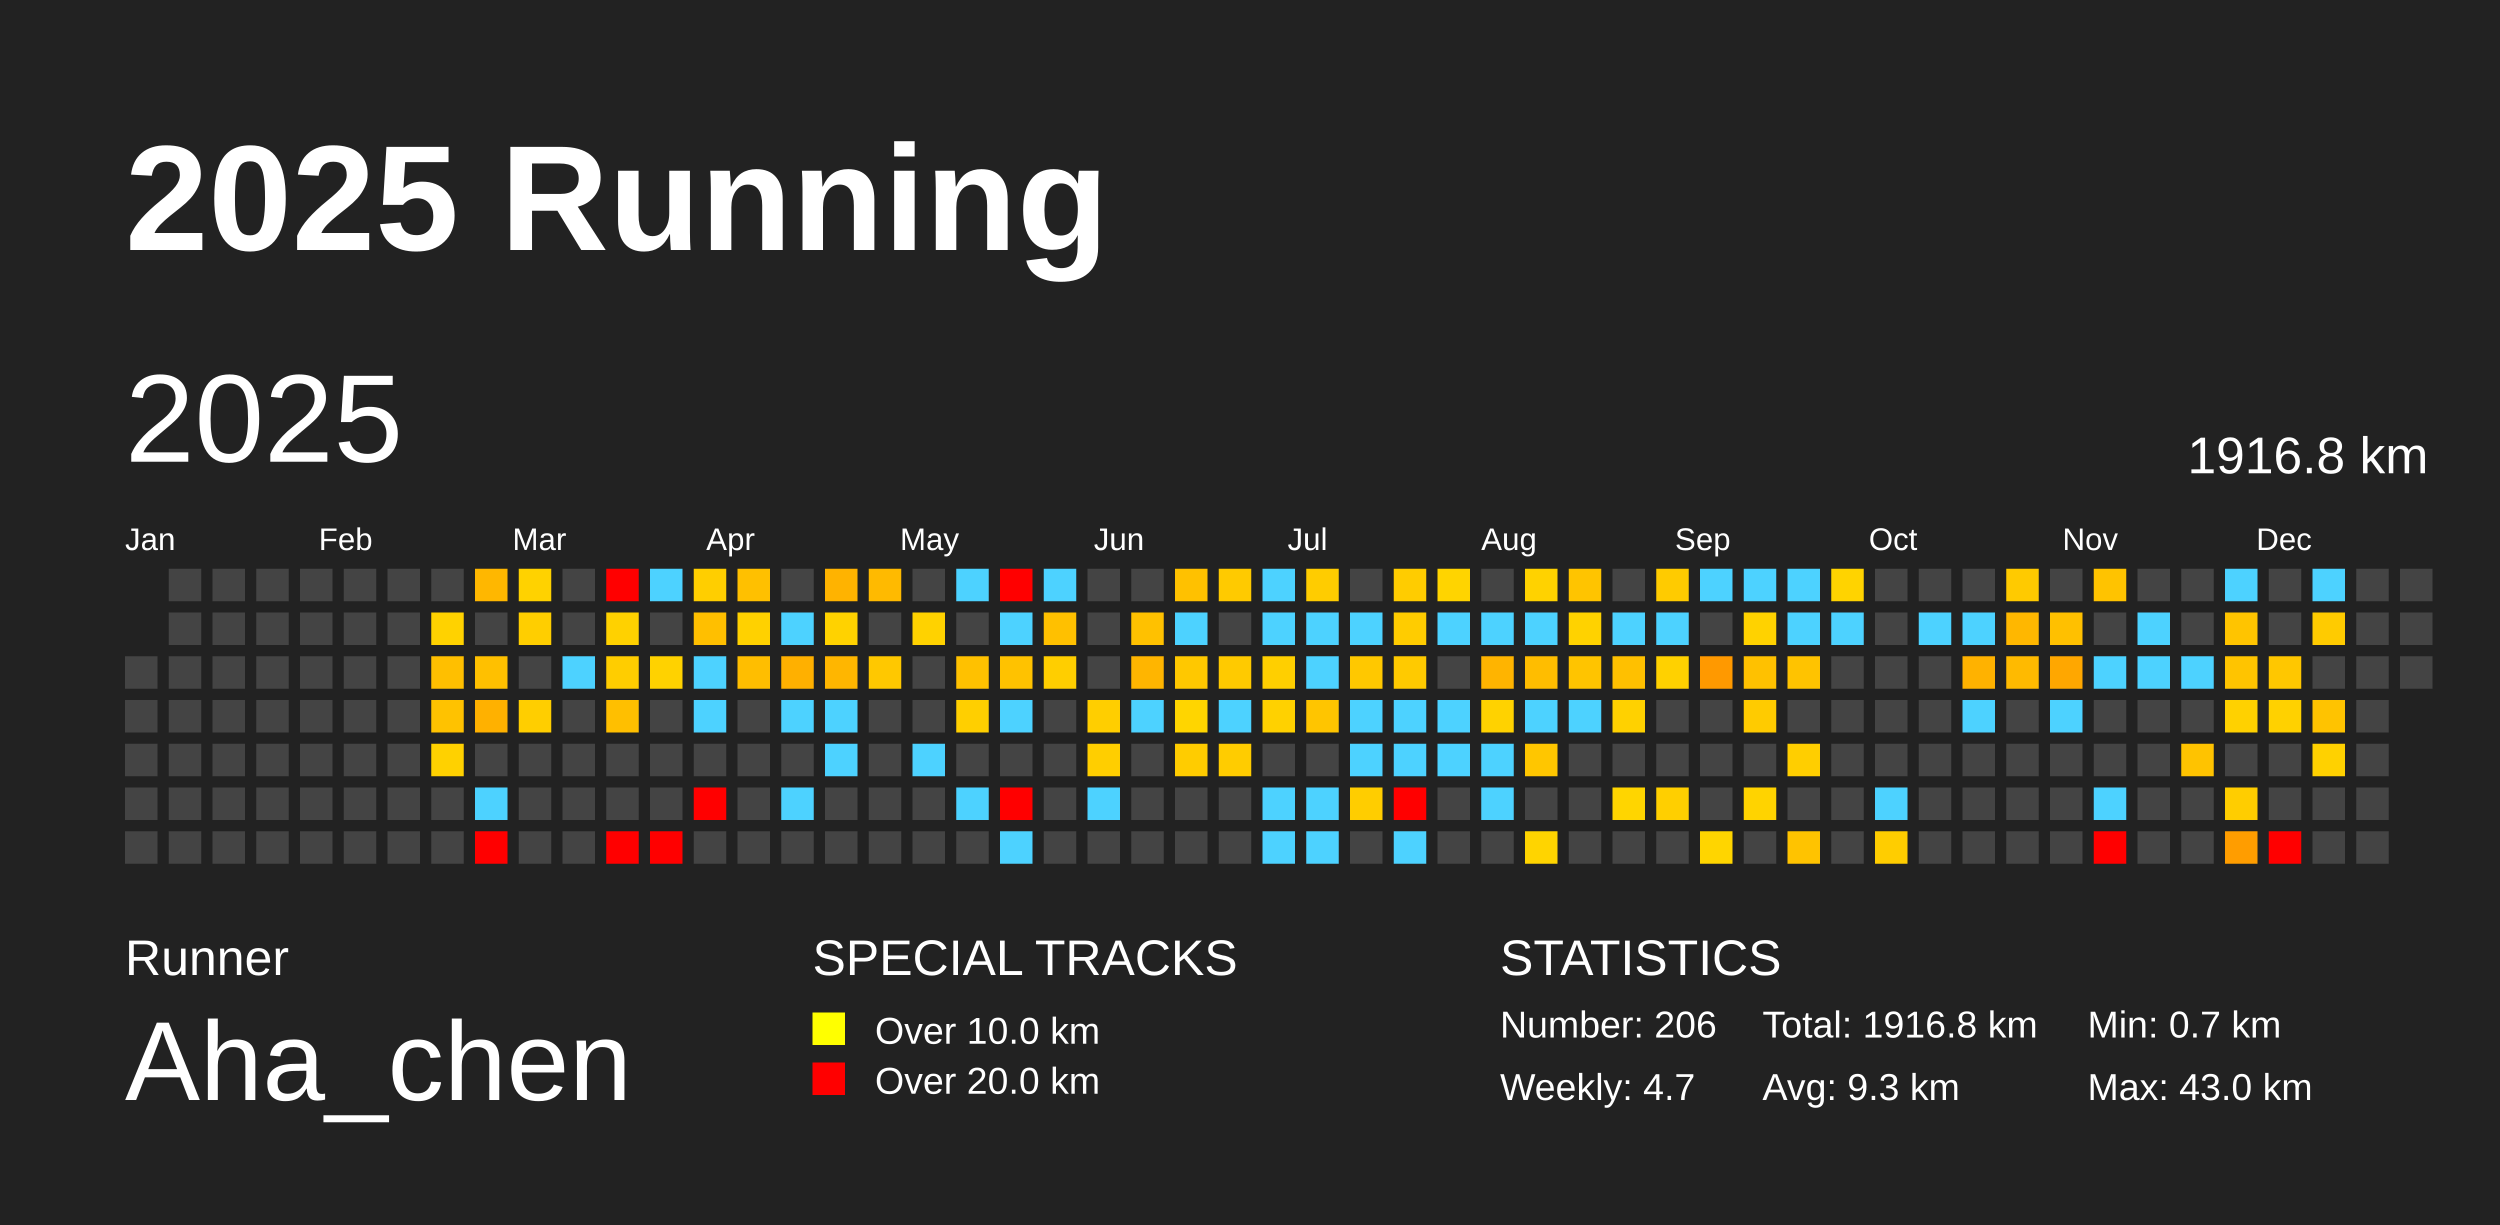
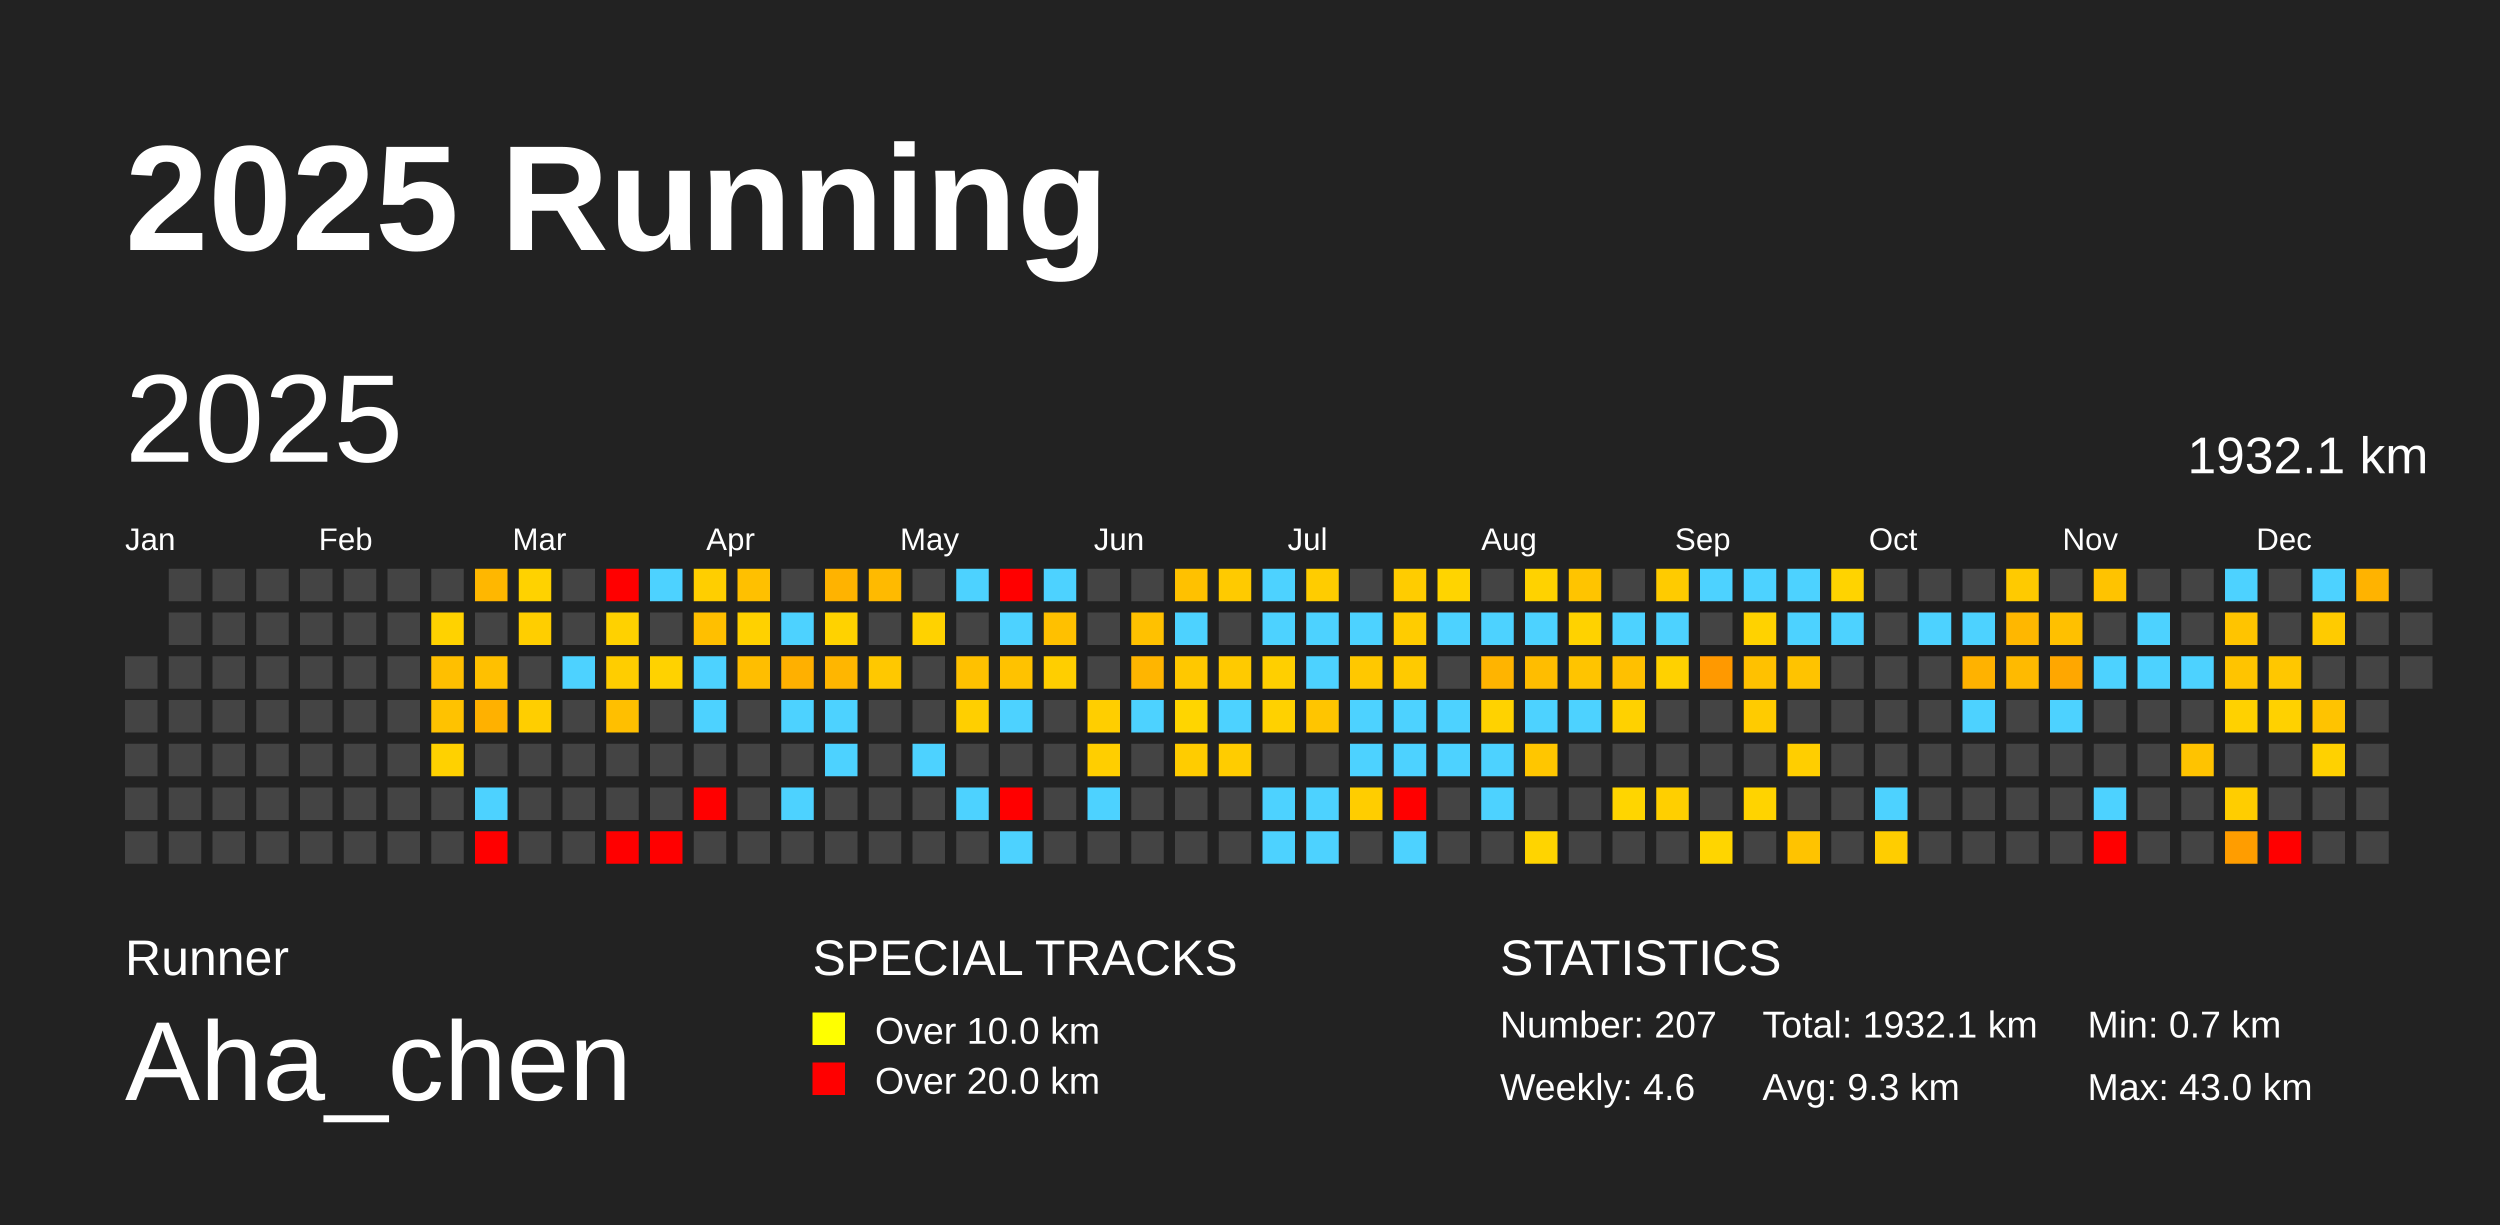
<svg xmlns="http://www.w3.org/2000/svg" baseProfile="full" height="98mm" version="1.1" viewBox="0,0,200,98" width="200mm">
  <defs />
  <rect fill="#222222" height="98" width="200" x="0" y="0" />
  <text fill="#FFFFFF" style="font-size:12px; font-family:Arial; font-weight:bold;" x="10" y="20">2025 Running</text>
  <text fill="#FFFFFF" style="font-size:4px; font-family:Arial" x="10" y="78">Runner</text>
  <text fill="#FFFFFF" style="font-size:9px; font-family:Arial" x="10" y="88">Aha_chen</text>
  <text fill="#FFFFFF" style="font-size:4px; font-family:Arial" x="65" y="78">SPECIAL TRACKS</text>
  <rect fill="yellow" height="2.6" width="2.6" x="65" y="81" />
  <text fill="#FFFFFF" style="font-size:3px; font-family:Arial" x="70" y="83.5">Over 10.0 km</text>
  <rect fill="red" height="2.6" width="2.6" x="65" y="85" />
  <text fill="#FFFFFF" style="font-size:3px; font-family:Arial" x="70" y="87.5">Over 20.0 km</text>
  <text fill="#FFFFFF" style="font-size:4px; font-family:Arial" x="120" y="78">STATISTICS</text>
-   <text fill="#FFFFFF" style="font-size:3px; font-family:Arial" x="120" y="83">Number: 206</text>
-   <text fill="#FFFFFF" style="font-size:3px; font-family:Arial" x="120" y="88">Weekly: 4.7</text>
-   <text fill="#FFFFFF" style="font-size:3px; font-family:Arial" x="141" y="83">Total: 1916.8 km</text>
+   <text fill="#FFFFFF" style="font-size:3px; font-family:Arial" x="120" y="83">Number: 207</text>
+   <text fill="#FFFFFF" style="font-size:3px; font-family:Arial" x="120" y="88">Weekly: 4.6</text>
+   <text fill="#FFFFFF" style="font-size:3px; font-family:Arial" x="141" y="83">Total: 1932.1 km</text>
  <text fill="#FFFFFF" style="font-size:3px; font-family:Arial" x="141" y="88">Avg: 9.3 km</text>
  <text fill="#FFFFFF" style="font-size:3px; font-family:Arial" x="167" y="83">Min: 0.7 km</text>
  <text fill="#FFFFFF" style="font-size:3px; font-family:Arial" x="167" y="88">Max: 43.0 km</text>
  <text dominant-baseline="hanging" fill="#FFFFFF" style="font-size:10.0px; font-family:Arial;" x="10" y="30">2025</text>
-   <text dominant-baseline="hanging" fill="#FFFFFF" style="font-size:4.125px; font-family:Arial;" x="175" y="35">1916.8 km</text>
+   <text dominant-baseline="hanging" fill="#FFFFFF" style="font-size:4.125px; font-family:Arial;" x="175" y="35">1932.1 km</text>
  <text fill="#FFFFFF" style="font-size:2.5px; font-family:Arial" x="10.0" y="44">Jan</text>
  <text fill="#FFFFFF" style="font-size:2.5px; font-family:Arial" x="25.5" y="44">Feb</text>
  <text fill="#FFFFFF" style="font-size:2.5px; font-family:Arial" x="41.0" y="44">Mar</text>
  <text fill="#FFFFFF" style="font-size:2.5px; font-family:Arial" x="56.5" y="44">Apr</text>
  <text fill="#FFFFFF" style="font-size:2.5px; font-family:Arial" x="72.0" y="44">May</text>
  <text fill="#FFFFFF" style="font-size:2.5px; font-family:Arial" x="87.5" y="44">Jun</text>
  <text fill="#FFFFFF" style="font-size:2.5px; font-family:Arial" x="103.0" y="44">Jul</text>
  <text fill="#FFFFFF" style="font-size:2.5px; font-family:Arial" x="118.5" y="44">Aug</text>
  <text fill="#FFFFFF" style="font-size:2.5px; font-family:Arial" x="134.0" y="44">Sep</text>
  <text fill="#FFFFFF" style="font-size:2.5px; font-family:Arial" x="149.5" y="44">Oct</text>
  <text fill="#FFFFFF" style="font-size:2.5px; font-family:Arial" x="165.0" y="44">Nov</text>
  <text fill="#FFFFFF" style="font-size:2.5px; font-family:Arial" x="180.5" y="44">Dec</text>
  <rect fill="#444444" height="2.6" width="2.6" x="10.0" y="52.5" />
  <rect fill="#444444" height="2.6" width="2.6" x="10.0" y="56.0" />
  <rect fill="#444444" height="2.6" width="2.6" x="10.0" y="59.5" />
  <rect fill="#444444" height="2.6" width="2.6" x="10.0" y="63.0" />
  <rect fill="#444444" height="2.6" width="2.6" x="10.0" y="66.5" />
  <rect fill="#444444" height="2.6" width="2.6" x="13.5" y="45.5" />
  <rect fill="#444444" height="2.6" width="2.6" x="13.5" y="49.0" />
  <rect fill="#444444" height="2.6" width="2.6" x="13.5" y="52.5" />
  <rect fill="#444444" height="2.6" width="2.6" x="13.5" y="56.0" />
  <rect fill="#444444" height="2.6" width="2.6" x="13.5" y="59.5" />
  <rect fill="#444444" height="2.6" width="2.6" x="13.5" y="63.0" />
  <rect fill="#444444" height="2.6" width="2.6" x="13.5" y="66.5" />
  <rect fill="#444444" height="2.6" width="2.6" x="17.0" y="45.5" />
  <rect fill="#444444" height="2.6" width="2.6" x="17.0" y="49.0" />
  <rect fill="#444444" height="2.6" width="2.6" x="17.0" y="52.5" />
  <rect fill="#444444" height="2.6" width="2.6" x="17.0" y="56.0" />
  <rect fill="#444444" height="2.6" width="2.6" x="17.0" y="59.5" />
  <rect fill="#444444" height="2.6" width="2.6" x="17.0" y="63.0" />
  <rect fill="#444444" height="2.6" width="2.6" x="17.0" y="66.5" />
  <rect fill="#444444" height="2.6" width="2.6" x="20.5" y="45.5" />
  <rect fill="#444444" height="2.6" width="2.6" x="20.5" y="49.0" />
  <rect fill="#444444" height="2.6" width="2.6" x="20.5" y="52.5" />
  <rect fill="#444444" height="2.6" width="2.6" x="20.5" y="56.0" />
  <rect fill="#444444" height="2.6" width="2.6" x="20.5" y="59.5" />
  <rect fill="#444444" height="2.6" width="2.6" x="20.5" y="63.0" />
  <rect fill="#444444" height="2.6" width="2.6" x="20.5" y="66.5" />
  <rect fill="#444444" height="2.6" width="2.6" x="24.0" y="45.5" />
  <rect fill="#444444" height="2.6" width="2.6" x="24.0" y="49.0" />
  <rect fill="#444444" height="2.6" width="2.6" x="24.0" y="52.5" />
  <rect fill="#444444" height="2.6" width="2.6" x="24.0" y="56.0" />
  <rect fill="#444444" height="2.6" width="2.6" x="24.0" y="59.5" />
  <rect fill="#444444" height="2.6" width="2.6" x="24.0" y="63.0" />
  <rect fill="#444444" height="2.6" width="2.6" x="24.0" y="66.5" />
  <rect fill="#444444" height="2.6" width="2.6" x="27.5" y="45.5" />
  <rect fill="#444444" height="2.6" width="2.6" x="27.5" y="49.0" />
  <rect fill="#444444" height="2.6" width="2.6" x="27.5" y="52.5" />
  <rect fill="#444444" height="2.6" width="2.6" x="27.5" y="56.0" />
  <rect fill="#444444" height="2.6" width="2.6" x="27.5" y="59.5" />
  <rect fill="#444444" height="2.6" width="2.6" x="27.5" y="63.0" />
  <rect fill="#444444" height="2.6" width="2.6" x="27.5" y="66.5" />
  <rect fill="#444444" height="2.6" width="2.6" x="31.0" y="45.5" />
  <rect fill="#444444" height="2.6" width="2.6" x="31.0" y="49.0" />
  <rect fill="#444444" height="2.6" width="2.6" x="31.0" y="52.5" />
  <rect fill="#444444" height="2.6" width="2.6" x="31.0" y="56.0" />
  <rect fill="#444444" height="2.6" width="2.6" x="31.0" y="59.5" />
  <rect fill="#444444" height="2.6" width="2.6" x="31.0" y="63.0" />
  <rect fill="#444444" height="2.6" width="2.6" x="31.0" y="66.5" />
  <rect fill="#444444" height="2.6" width="2.6" x="34.5" y="45.5" />
  <rect fill="#ffd200" height="2.6" width="2.6" x="34.5" y="49.0" />
  <rect fill="#ffbf00" height="2.6" width="2.6" x="34.5" y="52.5" />
  <rect fill="#ffc200" height="2.6" width="2.6" x="34.5" y="56.0" />
  <rect fill="#ffd100" height="2.6" width="2.6" x="34.5" y="59.5" />
  <rect fill="#444444" height="2.6" width="2.6" x="34.5" y="63.0" />
  <rect fill="#444444" height="2.6" width="2.6" x="34.5" y="66.5" />
  <rect fill="#ffb700" height="2.6" width="2.6" x="38.0" y="45.5" />
  <rect fill="#444444" height="2.6" width="2.6" x="38.0" y="49.0" />
  <rect fill="#ffc000" height="2.6" width="2.6" x="38.0" y="52.5" />
  <rect fill="#ffb100" height="2.6" width="2.6" x="38.0" y="56.0" />
  <rect fill="#444444" height="2.6" width="2.6" x="38.0" y="59.5" />
  <rect fill="#4dd2ff" height="2.6" width="2.6" x="38.0" y="63.0" />
  <rect fill="red" height="2.6" width="2.6" x="38.0" y="66.5" />
  <rect fill="#ffd200" height="2.6" width="2.6" x="41.5" y="45.5" />
  <rect fill="#ffce00" height="2.6" width="2.6" x="41.5" y="49.0" />
  <rect fill="#444444" height="2.6" width="2.6" x="41.5" y="52.5" />
  <rect fill="#ffce00" height="2.6" width="2.6" x="41.5" y="56.0" />
  <rect fill="#444444" height="2.6" width="2.6" x="41.5" y="59.5" />
  <rect fill="#444444" height="2.6" width="2.6" x="41.5" y="63.0" />
  <rect fill="#444444" height="2.6" width="2.6" x="41.5" y="66.5" />
  <rect fill="#444444" height="2.6" width="2.6" x="45.0" y="45.5" />
  <rect fill="#444444" height="2.6" width="2.6" x="45.0" y="49.0" />
  <rect fill="#4dd2ff" height="2.6" width="2.6" x="45.0" y="52.5" />
  <rect fill="#444444" height="2.6" width="2.6" x="45.0" y="56.0" />
  <rect fill="#444444" height="2.6" width="2.6" x="45.0" y="59.5" />
  <rect fill="#444444" height="2.6" width="2.6" x="45.0" y="63.0" />
  <rect fill="#444444" height="2.6" width="2.6" x="45.0" y="66.5" />
  <rect fill="red" height="2.6" width="2.6" x="48.5" y="45.5" />
  <rect fill="#ffd100" height="2.6" width="2.6" x="48.5" y="49.0" />
  <rect fill="#ffcd00" height="2.6" width="2.6" x="48.5" y="52.5" />
  <rect fill="#ffbf00" height="2.6" width="2.6" x="48.5" y="56.0" />
  <rect fill="#444444" height="2.6" width="2.6" x="48.5" y="59.5" />
  <rect fill="#444444" height="2.6" width="2.6" x="48.5" y="63.0" />
  <rect fill="red" height="2.6" width="2.6" x="48.5" y="66.5" />
  <rect fill="#4dd2ff" height="2.6" width="2.6" x="52.0" y="45.5" />
  <rect fill="#444444" height="2.6" width="2.6" x="52.0" y="49.0" />
  <rect fill="#ffd200" height="2.6" width="2.6" x="52.0" y="52.5" />
  <rect fill="#444444" height="2.6" width="2.6" x="52.0" y="56.0" />
  <rect fill="#444444" height="2.6" width="2.6" x="52.0" y="59.5" />
  <rect fill="#444444" height="2.6" width="2.6" x="52.0" y="63.0" />
  <rect fill="red" height="2.6" width="2.6" x="52.0" y="66.5" />
  <rect fill="#ffce00" height="2.6" width="2.6" x="55.5" y="45.5" />
  <rect fill="#ffbf00" height="2.6" width="2.6" x="55.5" y="49.0" />
  <rect fill="#4dd2ff" height="2.6" width="2.6" x="55.5" y="52.5" />
  <rect fill="#4dd2ff" height="2.6" width="2.6" x="55.5" y="56.0" />
  <rect fill="#444444" height="2.6" width="2.6" x="55.5" y="59.5" />
  <rect fill="red" height="2.6" width="2.6" x="55.5" y="63.0" />
  <rect fill="#444444" height="2.6" width="2.6" x="55.5" y="66.5" />
  <rect fill="#ffc000" height="2.6" width="2.6" x="59.0" y="45.5" />
  <rect fill="#ffd100" height="2.6" width="2.6" x="59.0" y="49.0" />
  <rect fill="#ffbe00" height="2.6" width="2.6" x="59.0" y="52.5" />
  <rect fill="#444444" height="2.6" width="2.6" x="59.0" y="56.0" />
  <rect fill="#444444" height="2.6" width="2.6" x="59.0" y="59.5" />
  <rect fill="#444444" height="2.6" width="2.6" x="59.0" y="63.0" />
  <rect fill="#444444" height="2.6" width="2.6" x="59.0" y="66.5" />
  <rect fill="#444444" height="2.6" width="2.6" x="62.5" y="45.5" />
  <rect fill="#4dd2ff" height="2.6" width="2.6" x="62.5" y="49.0" />
  <rect fill="#ffb000" height="2.6" width="2.6" x="62.5" y="52.5" />
  <rect fill="#4dd2ff" height="2.6" width="2.6" x="62.5" y="56.0" />
  <rect fill="#444444" height="2.6" width="2.6" x="62.5" y="59.5" />
  <rect fill="#4dd2ff" height="2.6" width="2.6" x="62.5" y="63.0" />
  <rect fill="#444444" height="2.6" width="2.6" x="62.5" y="66.5" />
  <rect fill="#ffb300" height="2.6" width="2.6" x="66.0" y="45.5" />
  <rect fill="#ffd200" height="2.6" width="2.6" x="66.0" y="49.0" />
  <rect fill="#ffb600" height="2.6" width="2.6" x="66.0" y="52.5" />
  <rect fill="#4dd2ff" height="2.6" width="2.6" x="66.0" y="56.0" />
  <rect fill="#4dd2ff" height="2.6" width="2.6" x="66.0" y="59.5" />
  <rect fill="#444444" height="2.6" width="2.6" x="66.0" y="63.0" />
  <rect fill="#444444" height="2.6" width="2.6" x="66.0" y="66.5" />
  <rect fill="#ffba00" height="2.6" width="2.6" x="69.5" y="45.5" />
  <rect fill="#444444" height="2.6" width="2.6" x="69.5" y="49.0" />
  <rect fill="#ffc800" height="2.6" width="2.6" x="69.5" y="52.5" />
  <rect fill="#444444" height="2.6" width="2.6" x="69.5" y="56.0" />
  <rect fill="#444444" height="2.6" width="2.6" x="69.5" y="59.5" />
  <rect fill="#444444" height="2.6" width="2.6" x="69.5" y="63.0" />
  <rect fill="#444444" height="2.6" width="2.6" x="69.5" y="66.5" />
  <rect fill="#444444" height="2.6" width="2.6" x="73.0" y="45.5" />
  <rect fill="#ffd200" height="2.6" width="2.6" x="73.0" y="49.0" />
  <rect fill="#444444" height="2.6" width="2.6" x="73.0" y="52.5" />
  <rect fill="#444444" height="2.6" width="2.6" x="73.0" y="56.0" />
  <rect fill="#4dd2ff" height="2.6" width="2.6" x="73.0" y="59.5" />
  <rect fill="#444444" height="2.6" width="2.6" x="73.0" y="63.0" />
  <rect fill="#444444" height="2.6" width="2.6" x="73.0" y="66.5" />
  <rect fill="#4dd2ff" height="2.6" width="2.6" x="76.5" y="45.5" />
  <rect fill="#444444" height="2.6" width="2.6" x="76.5" y="49.0" />
  <rect fill="#ffc100" height="2.6" width="2.6" x="76.5" y="52.5" />
  <rect fill="#ffcf00" height="2.6" width="2.6" x="76.5" y="56.0" />
  <rect fill="#444444" height="2.6" width="2.6" x="76.5" y="59.5" />
  <rect fill="#4dd2ff" height="2.6" width="2.6" x="76.5" y="63.0" />
  <rect fill="#444444" height="2.6" width="2.6" x="76.5" y="66.5" />
  <rect fill="red" height="2.6" width="2.6" x="80.0" y="45.5" />
  <rect fill="#4dd2ff" height="2.6" width="2.6" x="80.0" y="49.0" />
  <rect fill="#ffc200" height="2.6" width="2.6" x="80.0" y="52.5" />
  <rect fill="#4dd2ff" height="2.6" width="2.6" x="80.0" y="56.0" />
  <rect fill="#444444" height="2.6" width="2.6" x="80.0" y="59.5" />
  <rect fill="red" height="2.6" width="2.6" x="80.0" y="63.0" />
  <rect fill="#4dd2ff" height="2.6" width="2.6" x="80.0" y="66.5" />
  <rect fill="#4dd2ff" height="2.6" width="2.6" x="83.5" y="45.5" />
  <rect fill="#ffc000" height="2.6" width="2.6" x="83.5" y="49.0" />
  <rect fill="#ffce00" height="2.6" width="2.6" x="83.5" y="52.5" />
  <rect fill="#444444" height="2.6" width="2.6" x="83.5" y="56.0" />
  <rect fill="#444444" height="2.6" width="2.6" x="83.5" y="59.5" />
  <rect fill="#444444" height="2.6" width="2.6" x="83.5" y="63.0" />
  <rect fill="#444444" height="2.6" width="2.6" x="83.5" y="66.5" />
  <rect fill="#444444" height="2.6" width="2.6" x="87.0" y="45.5" />
  <rect fill="#444444" height="2.6" width="2.6" x="87.0" y="49.0" />
  <rect fill="#444444" height="2.6" width="2.6" x="87.0" y="52.5" />
  <rect fill="#ffce00" height="2.6" width="2.6" x="87.0" y="56.0" />
  <rect fill="#ffce00" height="2.6" width="2.6" x="87.0" y="59.5" />
  <rect fill="#4dd2ff" height="2.6" width="2.6" x="87.0" y="63.0" />
  <rect fill="#444444" height="2.6" width="2.6" x="87.0" y="66.5" />
  <rect fill="#444444" height="2.6" width="2.6" x="90.5" y="45.5" />
  <rect fill="#ffc100" height="2.6" width="2.6" x="90.5" y="49.0" />
  <rect fill="#ffb500" height="2.6" width="2.6" x="90.5" y="52.5" />
  <rect fill="#4dd2ff" height="2.6" width="2.6" x="90.5" y="56.0" />
  <rect fill="#444444" height="2.6" width="2.6" x="90.5" y="59.5" />
  <rect fill="#444444" height="2.6" width="2.6" x="90.5" y="63.0" />
  <rect fill="#444444" height="2.6" width="2.6" x="90.5" y="66.5" />
  <rect fill="#ffc100" height="2.6" width="2.6" x="94.0" y="45.5" />
  <rect fill="#4dd2ff" height="2.6" width="2.6" x="94.0" y="49.0" />
  <rect fill="#ffc800" height="2.6" width="2.6" x="94.0" y="52.5" />
  <rect fill="#ffd500" height="2.6" width="2.6" x="94.0" y="56.0" />
  <rect fill="#ffcc00" height="2.6" width="2.6" x="94.0" y="59.5" />
  <rect fill="#444444" height="2.6" width="2.6" x="94.0" y="63.0" />
  <rect fill="#444444" height="2.6" width="2.6" x="94.0" y="66.5" />
  <rect fill="#ffca00" height="2.6" width="2.6" x="97.5" y="45.5" />
  <rect fill="#444444" height="2.6" width="2.6" x="97.5" y="49.0" />
  <rect fill="#ffca00" height="2.6" width="2.6" x="97.5" y="52.5" />
  <rect fill="#4dd2ff" height="2.6" width="2.6" x="97.5" y="56.0" />
  <rect fill="#ffcc00" height="2.6" width="2.6" x="97.5" y="59.5" />
  <rect fill="#444444" height="2.6" width="2.6" x="97.5" y="63.0" />
  <rect fill="#444444" height="2.6" width="2.6" x="97.5" y="66.5" />
  <rect fill="#4dd2ff" height="2.6" width="2.6" x="101.0" y="45.5" />
  <rect fill="#4dd2ff" height="2.6" width="2.6" x="101.0" y="49.0" />
  <rect fill="#ffcf00" height="2.6" width="2.6" x="101.0" y="52.5" />
  <rect fill="#ffd100" height="2.6" width="2.6" x="101.0" y="56.0" />
  <rect fill="#444444" height="2.6" width="2.6" x="101.0" y="59.5" />
  <rect fill="#4dd2ff" height="2.6" width="2.6" x="101.0" y="63.0" />
  <rect fill="#4dd2ff" height="2.6" width="2.6" x="101.0" y="66.5" />
  <rect fill="#ffcc00" height="2.6" width="2.6" x="104.5" y="45.5" />
  <rect fill="#4dd2ff" height="2.6" width="2.6" x="104.5" y="49.0" />
  <rect fill="#4dd2ff" height="2.6" width="2.6" x="104.5" y="52.5" />
  <rect fill="#ffc500" height="2.6" width="2.6" x="104.5" y="56.0" />
  <rect fill="#444444" height="2.6" width="2.6" x="104.5" y="59.5" />
  <rect fill="#4dd2ff" height="2.6" width="2.6" x="104.5" y="63.0" />
  <rect fill="#4dd2ff" height="2.6" width="2.6" x="104.5" y="66.5" />
  <rect fill="#444444" height="2.6" width="2.6" x="108.0" y="45.5" />
  <rect fill="#4dd2ff" height="2.6" width="2.6" x="108.0" y="49.0" />
  <rect fill="#ffc800" height="2.6" width="2.6" x="108.0" y="52.5" />
  <rect fill="#4dd2ff" height="2.6" width="2.6" x="108.0" y="56.0" />
  <rect fill="#4dd2ff" height="2.6" width="2.6" x="108.0" y="59.5" />
  <rect fill="#ffcd00" height="2.6" width="2.6" x="108.0" y="63.0" />
  <rect fill="#444444" height="2.6" width="2.6" x="108.0" y="66.5" />
  <rect fill="#ffcc00" height="2.6" width="2.6" x="111.5" y="45.5" />
  <rect fill="#ffcc00" height="2.6" width="2.6" x="111.5" y="49.0" />
  <rect fill="#ffca00" height="2.6" width="2.6" x="111.5" y="52.5" />
  <rect fill="#4dd2ff" height="2.6" width="2.6" x="111.5" y="56.0" />
  <rect fill="#4dd2ff" height="2.6" width="2.6" x="111.5" y="59.5" />
  <rect fill="red" height="2.6" width="2.6" x="111.5" y="63.0" />
  <rect fill="#4dd2ff" height="2.6" width="2.6" x="111.5" y="66.5" />
  <rect fill="#ffd400" height="2.6" width="2.6" x="115.0" y="45.5" />
  <rect fill="#4dd2ff" height="2.6" width="2.6" x="115.0" y="49.0" />
  <rect fill="#444444" height="2.6" width="2.6" x="115.0" y="52.5" />
  <rect fill="#4dd2ff" height="2.6" width="2.6" x="115.0" y="56.0" />
  <rect fill="#4dd2ff" height="2.6" width="2.6" x="115.0" y="59.5" />
  <rect fill="#444444" height="2.6" width="2.6" x="115.0" y="63.0" />
  <rect fill="#444444" height="2.6" width="2.6" x="115.0" y="66.5" />
  <rect fill="#444444" height="2.6" width="2.6" x="118.5" y="45.5" />
  <rect fill="#4dd2ff" height="2.6" width="2.6" x="118.5" y="49.0" />
  <rect fill="#ffb400" height="2.6" width="2.6" x="118.5" y="52.5" />
  <rect fill="#ffd200" height="2.6" width="2.6" x="118.5" y="56.0" />
  <rect fill="#4dd2ff" height="2.6" width="2.6" x="118.5" y="59.5" />
  <rect fill="#4dd2ff" height="2.6" width="2.6" x="118.5" y="63.0" />
  <rect fill="#444444" height="2.6" width="2.6" x="118.5" y="66.5" />
  <rect fill="#ffd200" height="2.6" width="2.6" x="122.0" y="45.5" />
  <rect fill="#4dd2ff" height="2.6" width="2.6" x="122.0" y="49.0" />
  <rect fill="#ffbd00" height="2.6" width="2.6" x="122.0" y="52.5" />
  <rect fill="#4dd2ff" height="2.6" width="2.6" x="122.0" y="56.0" />
  <rect fill="#ffc600" height="2.6" width="2.6" x="122.0" y="59.5" />
  <rect fill="#444444" height="2.6" width="2.6" x="122.0" y="63.0" />
  <rect fill="#ffd400" height="2.6" width="2.6" x="122.0" y="66.5" />
  <rect fill="#ffc400" height="2.6" width="2.6" x="125.5" y="45.5" />
  <rect fill="#ffd200" height="2.6" width="2.6" x="125.5" y="49.0" />
  <rect fill="#ffc400" height="2.6" width="2.6" x="125.5" y="52.5" />
  <rect fill="#4dd2ff" height="2.6" width="2.6" x="125.5" y="56.0" />
  <rect fill="#444444" height="2.6" width="2.6" x="125.5" y="59.5" />
  <rect fill="#444444" height="2.6" width="2.6" x="125.5" y="63.0" />
  <rect fill="#444444" height="2.6" width="2.6" x="125.5" y="66.5" />
  <rect fill="#444444" height="2.6" width="2.6" x="129.0" y="45.5" />
  <rect fill="#4dd2ff" height="2.6" width="2.6" x="129.0" y="49.0" />
  <rect fill="#ffc000" height="2.6" width="2.6" x="129.0" y="52.5" />
  <rect fill="#ffd100" height="2.6" width="2.6" x="129.0" y="56.0" />
  <rect fill="#444444" height="2.6" width="2.6" x="129.0" y="59.5" />
  <rect fill="#ffd500" height="2.6" width="2.6" x="129.0" y="63.0" />
  <rect fill="#444444" height="2.6" width="2.6" x="129.0" y="66.5" />
  <rect fill="#ffcb00" height="2.6" width="2.6" x="132.5" y="45.5" />
  <rect fill="#4dd2ff" height="2.6" width="2.6" x="132.5" y="49.0" />
  <rect fill="#ffd100" height="2.6" width="2.6" x="132.5" y="52.5" />
  <rect fill="#444444" height="2.6" width="2.6" x="132.5" y="56.0" />
  <rect fill="#444444" height="2.6" width="2.6" x="132.5" y="59.5" />
  <rect fill="#ffcf00" height="2.6" width="2.6" x="132.5" y="63.0" />
  <rect fill="#444444" height="2.6" width="2.6" x="132.5" y="66.5" />
  <rect fill="#4dd2ff" height="2.6" width="2.6" x="136.0" y="45.5" />
  <rect fill="#444444" height="2.6" width="2.6" x="136.0" y="49.0" />
  <rect fill="#ff9900" height="2.6" width="2.6" x="136.0" y="52.5" />
  <rect fill="#444444" height="2.6" width="2.6" x="136.0" y="56.0" />
  <rect fill="#444444" height="2.6" width="2.6" x="136.0" y="59.5" />
  <rect fill="#444444" height="2.6" width="2.6" x="136.0" y="63.0" />
  <rect fill="#ffd500" height="2.6" width="2.6" x="136.0" y="66.5" />
  <rect fill="#4dd2ff" height="2.6" width="2.6" x="139.5" y="45.5" />
  <rect fill="#ffd200" height="2.6" width="2.6" x="139.5" y="49.0" />
  <rect fill="#ffc100" height="2.6" width="2.6" x="139.5" y="52.5" />
  <rect fill="#ffcb00" height="2.6" width="2.6" x="139.5" y="56.0" />
  <rect fill="#444444" height="2.6" width="2.6" x="139.5" y="59.5" />
  <rect fill="#ffd300" height="2.6" width="2.6" x="139.5" y="63.0" />
  <rect fill="#444444" height="2.6" width="2.6" x="139.5" y="66.5" />
  <rect fill="#4dd2ff" height="2.6" width="2.6" x="143.0" y="45.5" />
  <rect fill="#4dd2ff" height="2.6" width="2.6" x="143.0" y="49.0" />
  <rect fill="#ffc300" height="2.6" width="2.6" x="143.0" y="52.5" />
  <rect fill="#444444" height="2.6" width="2.6" x="143.0" y="56.0" />
  <rect fill="#ffce00" height="2.6" width="2.6" x="143.0" y="59.5" />
  <rect fill="#444444" height="2.6" width="2.6" x="143.0" y="63.0" />
  <rect fill="#ffc300" height="2.6" width="2.6" x="143.0" y="66.5" />
  <rect fill="#ffd300" height="2.6" width="2.6" x="146.5" y="45.5" />
  <rect fill="#4dd2ff" height="2.6" width="2.6" x="146.5" y="49.0" />
  <rect fill="#444444" height="2.6" width="2.6" x="146.5" y="52.5" />
  <rect fill="#444444" height="2.6" width="2.6" x="146.5" y="56.0" />
  <rect fill="#444444" height="2.6" width="2.6" x="146.5" y="59.5" />
  <rect fill="#444444" height="2.6" width="2.6" x="146.5" y="63.0" />
  <rect fill="#444444" height="2.6" width="2.6" x="146.5" y="66.5" />
  <rect fill="#444444" height="2.6" width="2.6" x="150.0" y="45.5" />
  <rect fill="#444444" height="2.6" width="2.6" x="150.0" y="49.0" />
  <rect fill="#444444" height="2.6" width="2.6" x="150.0" y="52.5" />
  <rect fill="#444444" height="2.6" width="2.6" x="150.0" y="56.0" />
  <rect fill="#444444" height="2.6" width="2.6" x="150.0" y="59.5" />
  <rect fill="#4dd2ff" height="2.6" width="2.6" x="150.0" y="63.0" />
  <rect fill="#ffcd00" height="2.6" width="2.6" x="150.0" y="66.5" />
  <rect fill="#444444" height="2.6" width="2.6" x="153.5" y="45.5" />
  <rect fill="#4dd2ff" height="2.6" width="2.6" x="153.5" y="49.0" />
  <rect fill="#444444" height="2.6" width="2.6" x="153.5" y="52.5" />
  <rect fill="#444444" height="2.6" width="2.6" x="153.5" y="56.0" />
  <rect fill="#444444" height="2.6" width="2.6" x="153.5" y="59.5" />
  <rect fill="#444444" height="2.6" width="2.6" x="153.5" y="63.0" />
  <rect fill="#444444" height="2.6" width="2.6" x="153.5" y="66.5" />
  <rect fill="#444444" height="2.6" width="2.6" x="157.0" y="45.5" />
  <rect fill="#4dd2ff" height="2.6" width="2.6" x="157.0" y="49.0" />
  <rect fill="#ffb200" height="2.6" width="2.6" x="157.0" y="52.5" />
  <rect fill="#4dd2ff" height="2.6" width="2.6" x="157.0" y="56.0" />
  <rect fill="#444444" height="2.6" width="2.6" x="157.0" y="59.5" />
  <rect fill="#444444" height="2.6" width="2.6" x="157.0" y="63.0" />
  <rect fill="#444444" height="2.6" width="2.6" x="157.0" y="66.5" />
  <rect fill="#ffca00" height="2.6" width="2.6" x="160.5" y="45.5" />
  <rect fill="#ffb700" height="2.6" width="2.6" x="160.5" y="49.0" />
  <rect fill="#ffba00" height="2.6" width="2.6" x="160.5" y="52.5" />
  <rect fill="#444444" height="2.6" width="2.6" x="160.5" y="56.0" />
  <rect fill="#444444" height="2.6" width="2.6" x="160.5" y="59.5" />
  <rect fill="#444444" height="2.6" width="2.6" x="160.5" y="63.0" />
  <rect fill="#444444" height="2.6" width="2.6" x="160.5" y="66.5" />
  <rect fill="#444444" height="2.6" width="2.6" x="164.0" y="45.5" />
  <rect fill="#ffc000" height="2.6" width="2.6" x="164.0" y="49.0" />
  <rect fill="#ffa700" height="2.6" width="2.6" x="164.0" y="52.5" />
  <rect fill="#4dd2ff" height="2.6" width="2.6" x="164.0" y="56.0" />
  <rect fill="#444444" height="2.6" width="2.6" x="164.0" y="59.5" />
  <rect fill="#444444" height="2.6" width="2.6" x="164.0" y="63.0" />
  <rect fill="#444444" height="2.6" width="2.6" x="164.0" y="66.5" />
  <rect fill="#ffc300" height="2.6" width="2.6" x="167.5" y="45.5" />
  <rect fill="#444444" height="2.6" width="2.6" x="167.5" y="49.0" />
  <rect fill="#4dd2ff" height="2.6" width="2.6" x="167.5" y="52.5" />
  <rect fill="#444444" height="2.6" width="2.6" x="167.5" y="56.0" />
  <rect fill="#444444" height="2.6" width="2.6" x="167.5" y="59.5" />
  <rect fill="#4dd2ff" height="2.6" width="2.6" x="167.5" y="63.0" />
  <rect fill="red" height="2.6" width="2.6" x="167.5" y="66.5" />
  <rect fill="#444444" height="2.6" width="2.6" x="171.0" y="45.5" />
  <rect fill="#4dd2ff" height="2.6" width="2.6" x="171.0" y="49.0" />
  <rect fill="#4dd2ff" height="2.6" width="2.6" x="171.0" y="52.5" />
  <rect fill="#444444" height="2.6" width="2.6" x="171.0" y="56.0" />
  <rect fill="#444444" height="2.6" width="2.6" x="171.0" y="59.5" />
  <rect fill="#444444" height="2.6" width="2.6" x="171.0" y="63.0" />
  <rect fill="#444444" height="2.6" width="2.6" x="171.0" y="66.5" />
  <rect fill="#444444" height="2.6" width="2.6" x="174.5" y="45.5" />
  <rect fill="#444444" height="2.6" width="2.6" x="174.5" y="49.0" />
  <rect fill="#4dd2ff" height="2.6" width="2.6" x="174.5" y="52.5" />
  <rect fill="#444444" height="2.6" width="2.6" x="174.5" y="56.0" />
  <rect fill="#ffc300" height="2.6" width="2.6" x="174.5" y="59.5" />
  <rect fill="#444444" height="2.6" width="2.6" x="174.5" y="63.0" />
  <rect fill="#444444" height="2.6" width="2.6" x="174.5" y="66.5" />
  <rect fill="#4dd2ff" height="2.6" width="2.6" x="178.0" y="45.5" />
  <rect fill="#ffc400" height="2.6" width="2.6" x="178.0" y="49.0" />
  <rect fill="#ffc400" height="2.6" width="2.6" x="178.0" y="52.5" />
  <rect fill="#ffd100" height="2.6" width="2.6" x="178.0" y="56.0" />
  <rect fill="#444444" height="2.6" width="2.6" x="178.0" y="59.5" />
  <rect fill="#ffcd00" height="2.6" width="2.6" x="178.0" y="63.0" />
  <rect fill="#ff9d00" height="2.6" width="2.6" x="178.0" y="66.5" />
  <rect fill="#444444" height="2.6" width="2.6" x="181.5" y="45.5" />
  <rect fill="#444444" height="2.6" width="2.6" x="181.5" y="49.0" />
  <rect fill="#ffc700" height="2.6" width="2.6" x="181.5" y="52.5" />
  <rect fill="#ffd100" height="2.6" width="2.6" x="181.5" y="56.0" />
  <rect fill="#444444" height="2.6" width="2.6" x="181.5" y="59.5" />
  <rect fill="#444444" height="2.6" width="2.6" x="181.5" y="63.0" />
  <rect fill="red" height="2.6" width="2.6" x="181.5" y="66.5" />
  <rect fill="#4dd2ff" height="2.6" width="2.6" x="185.0" y="45.5" />
  <rect fill="#ffcb00" height="2.6" width="2.6" x="185.0" y="49.0" />
  <rect fill="#444444" height="2.6" width="2.6" x="185.0" y="52.5" />
  <rect fill="#ffc300" height="2.6" width="2.6" x="185.0" y="56.0" />
  <rect fill="#ffd100" height="2.6" width="2.6" x="185.0" y="59.5" />
  <rect fill="#444444" height="2.6" width="2.6" x="185.0" y="63.0" />
  <rect fill="#444444" height="2.6" width="2.6" x="185.0" y="66.5" />
-   <rect fill="#444444" height="2.6" width="2.6" x="188.5" y="45.5" />
+   <rect fill="#ffb300" height="2.6" width="2.6" x="188.5" y="45.5" />
  <rect fill="#444444" height="2.6" width="2.6" x="188.5" y="49.0" />
  <rect fill="#444444" height="2.6" width="2.6" x="188.5" y="52.5" />
  <rect fill="#444444" height="2.6" width="2.6" x="188.5" y="56.0" />
  <rect fill="#444444" height="2.6" width="2.6" x="188.5" y="59.5" />
  <rect fill="#444444" height="2.6" width="2.6" x="188.5" y="63.0" />
  <rect fill="#444444" height="2.6" width="2.6" x="188.5" y="66.5" />
  <rect fill="#444444" height="2.6" width="2.6" x="192.0" y="45.5" />
  <rect fill="#444444" height="2.6" width="2.6" x="192.0" y="49.0" />
  <rect fill="#444444" height="2.6" width="2.6" x="192.0" y="52.5" />
</svg>
